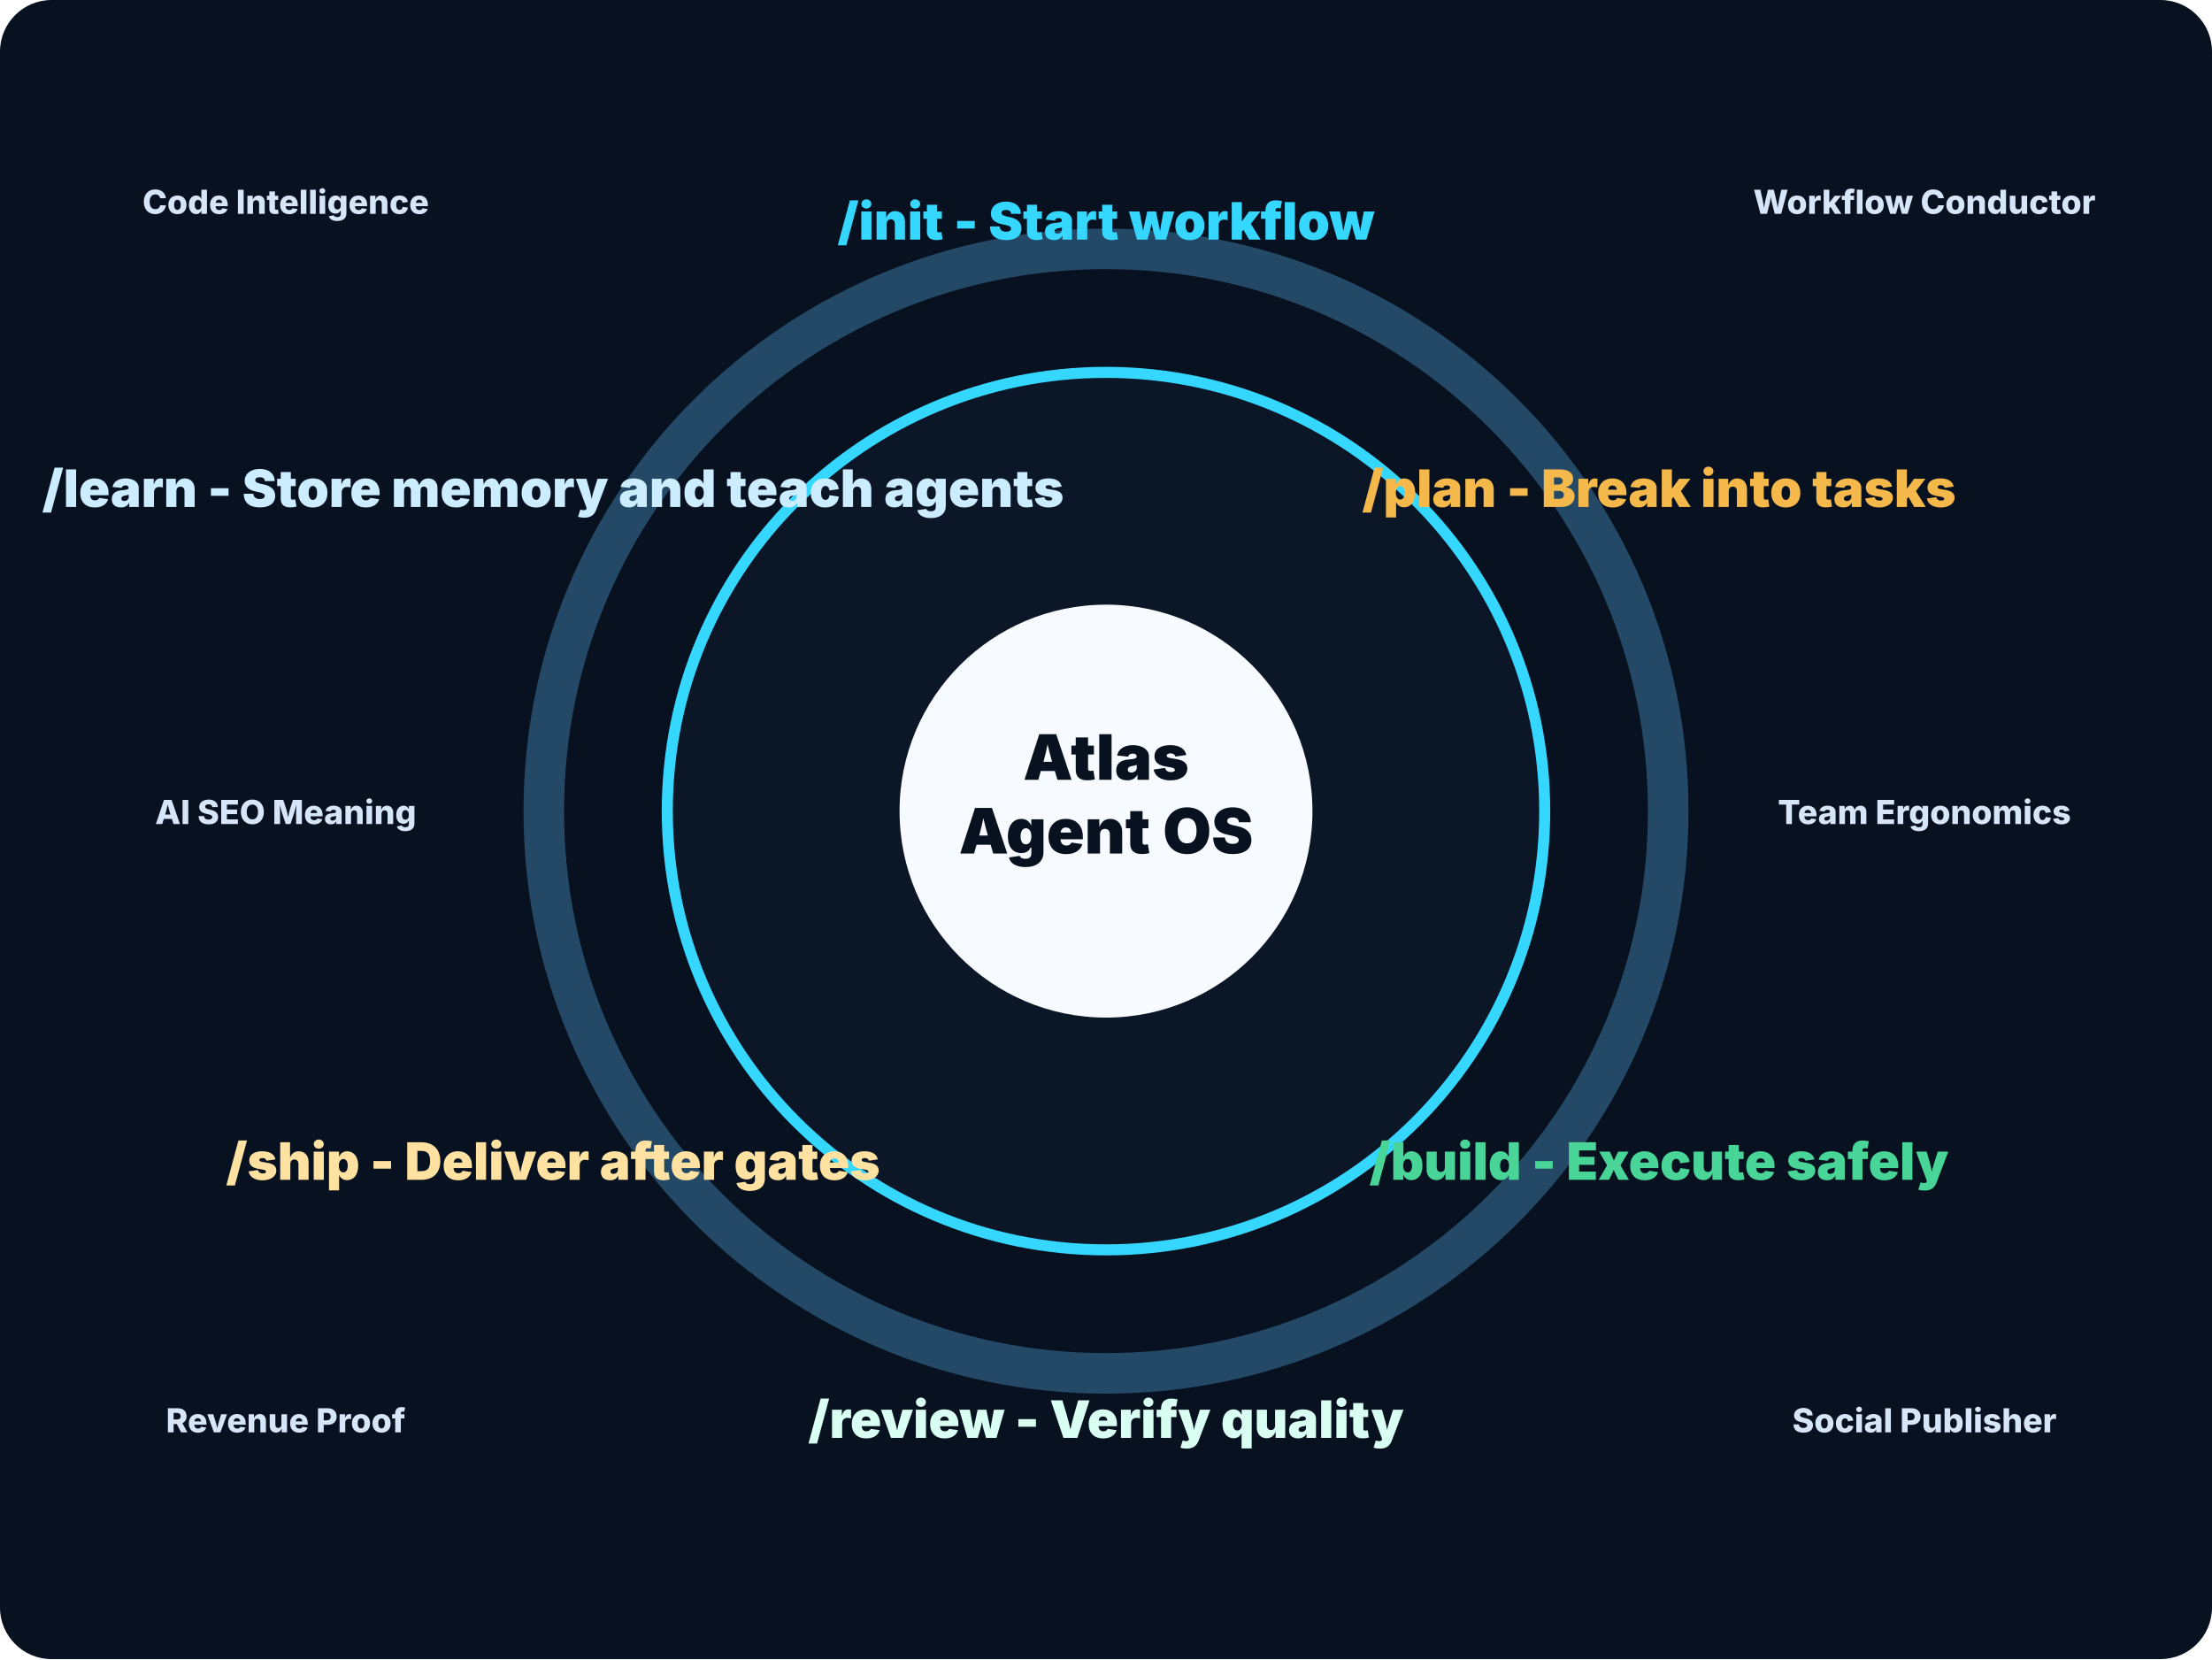
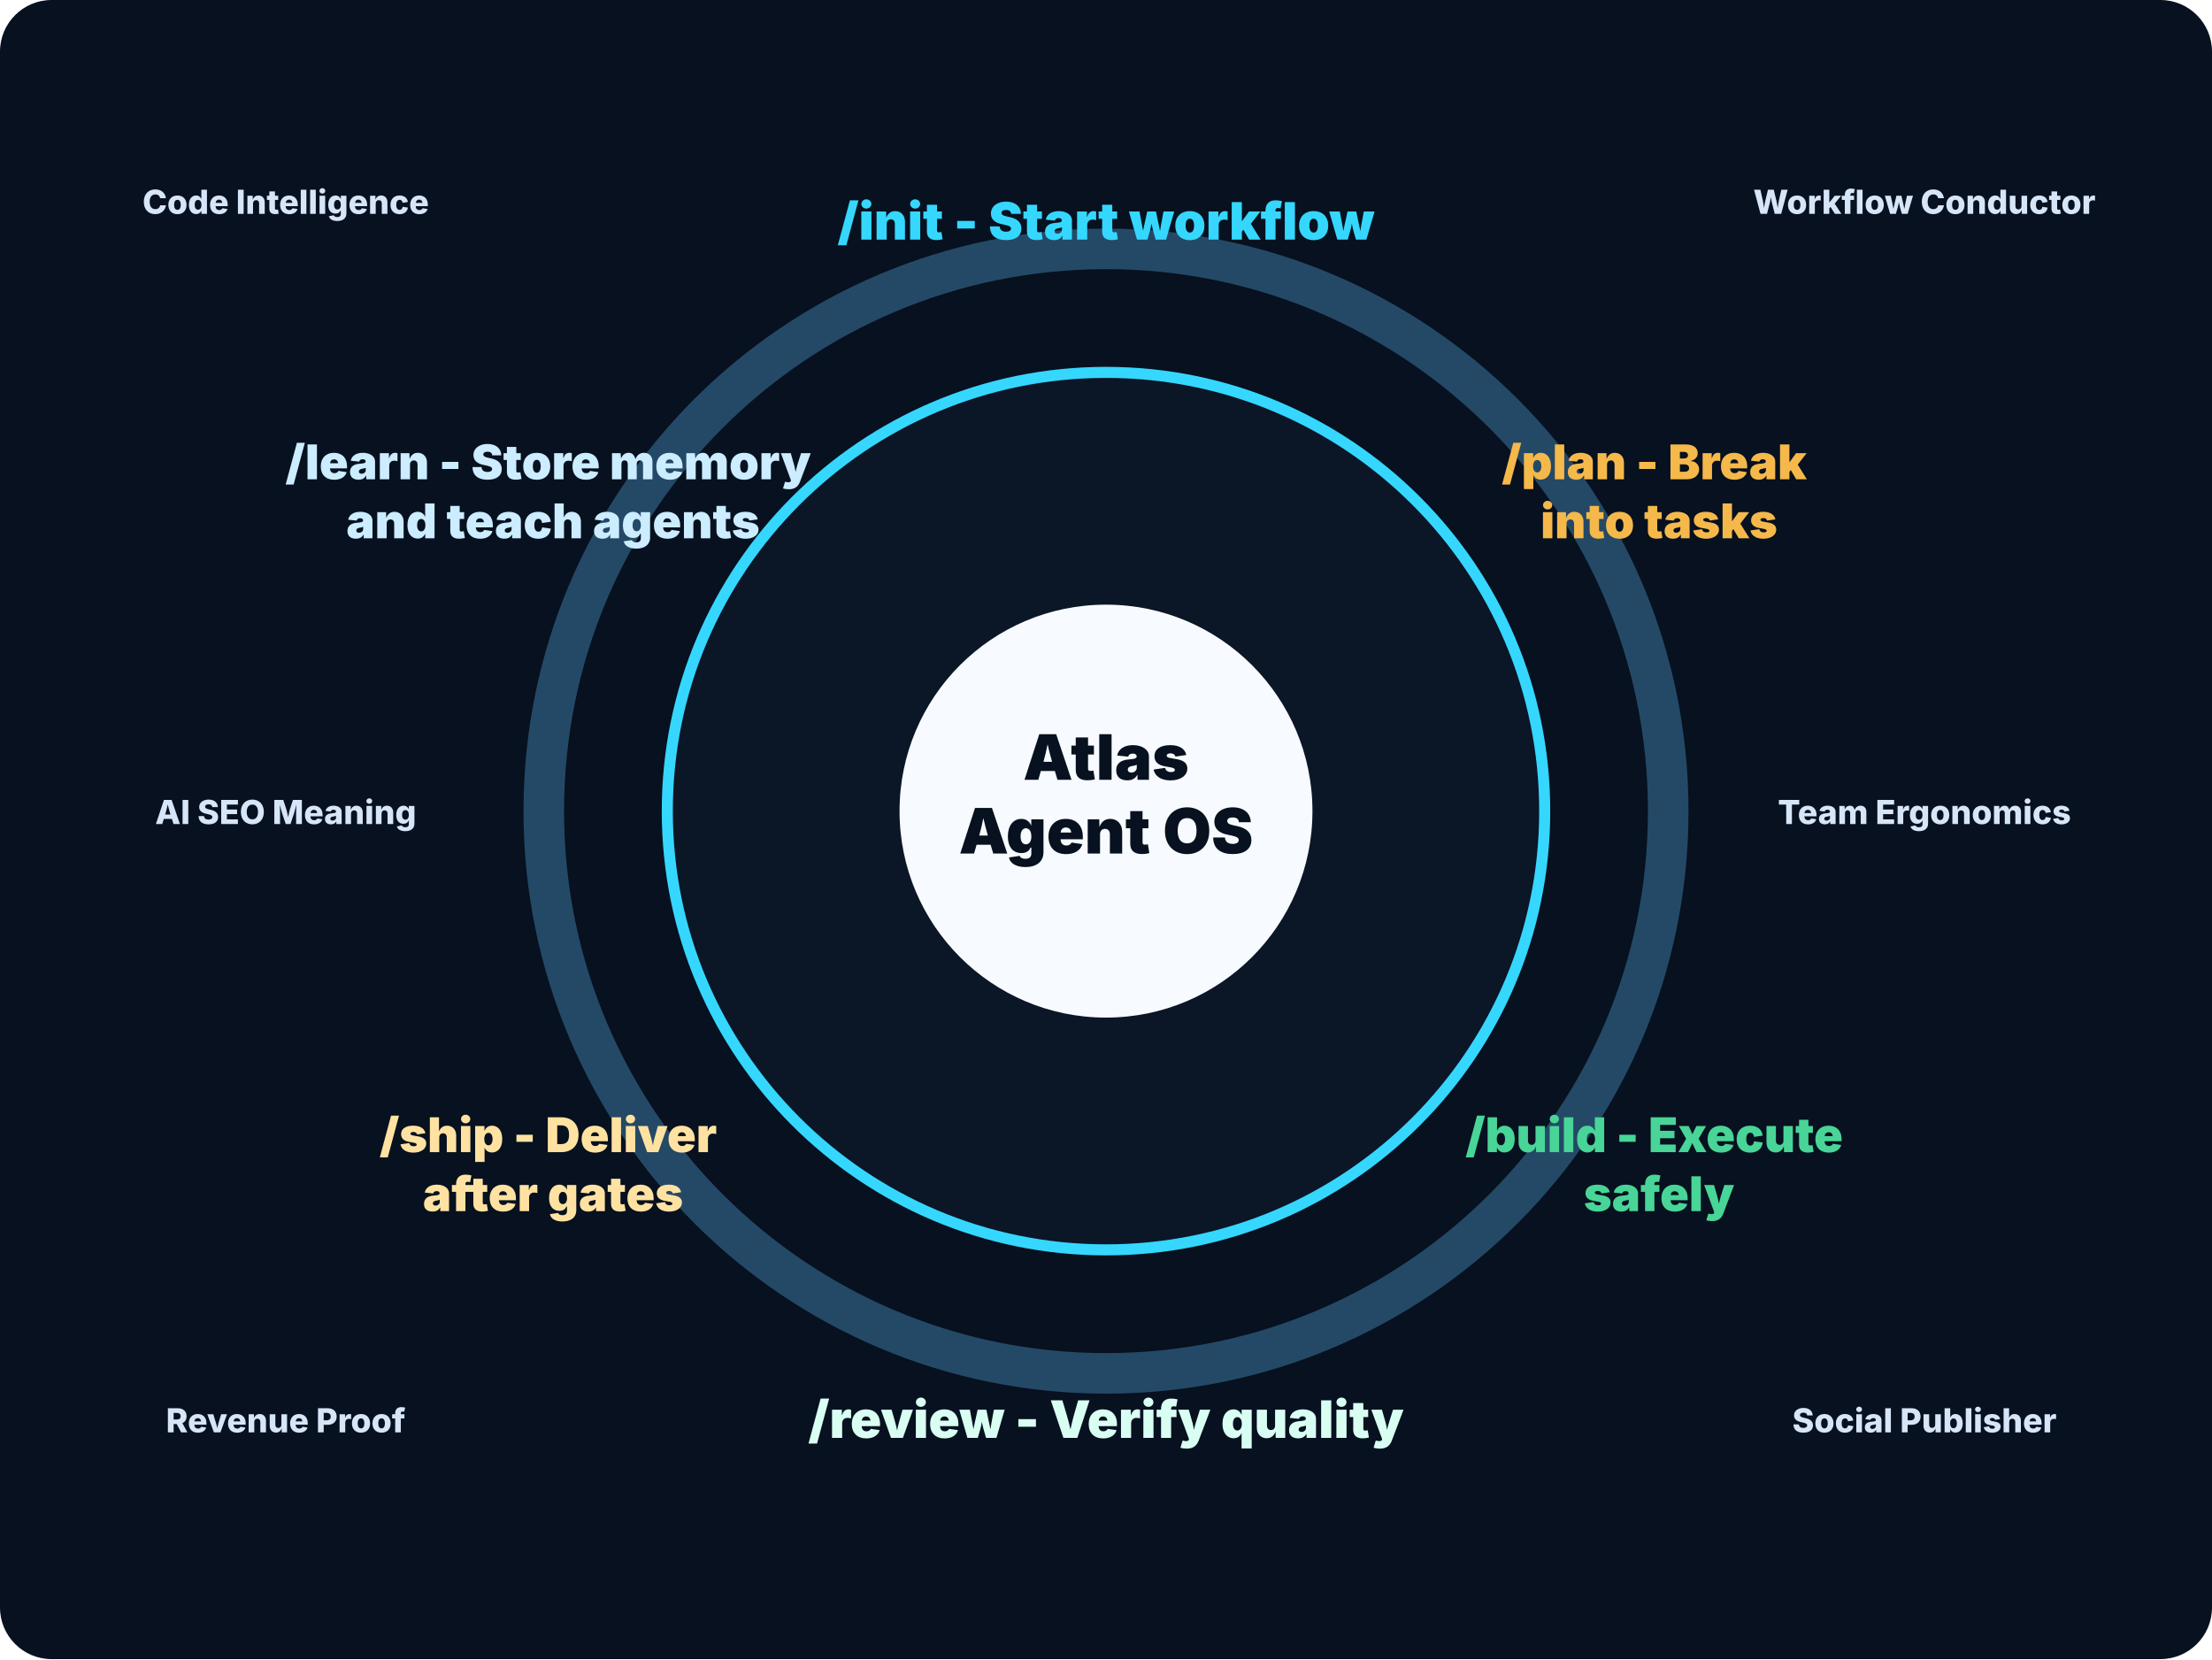
<svg xmlns="http://www.w3.org/2000/svg" viewBox="0 0 1200 900" role="img" aria-labelledby="title desc">
  <rect width="1200" height="900" rx="28" fill="#07111f" />
  <circle cx="600" cy="440" r="305" fill="none" stroke="#244966" stroke-width="22" />
  <circle cx="600" cy="440" r="238" fill="#0b1627" stroke="#35d7ff" stroke-width="6" />
  <circle cx="600" cy="440" r="112" fill="#f7fbff" />
  <text x="600" y="423" text-anchor="middle" font-family="Inter, Arial, sans-serif" font-size="34" font-weight="900" fill="#07111f">Atlas</text>
  <text x="600" y="463" text-anchor="middle" font-family="Inter, Arial, sans-serif" font-size="34" font-weight="900" fill="#07111f">Agent OS</text>
  <g font-family="Inter, Arial, sans-serif" font-weight="850">
    <text x="600" y="130" text-anchor="middle" font-size="28" fill="#35d7ff">/init - Start workflow</text>
-     <text x="900" y="275" text-anchor="middle" font-size="28" fill="#f5b84b">/plan - Break into tasks</text>
-     <text x="900" y="640" text-anchor="middle" font-size="28" fill="#48d597">/build - Execute safely</text>
+     <text x="900" y="260" text-anchor="middle" font-size="26" fill="#f5b84b">
+       <tspan x="900" dy="0">/plan - Break</tspan>
+       <tspan x="900" dy="32">into tasks</tspan>
+     </text>
+     <text x="900" y="625" text-anchor="middle" font-size="26" fill="#48d597">
+       <tspan x="900" dy="0">/build - Execute</tspan>
+       <tspan x="900" dy="32">safely</tspan>
+     </text>
    <text x="600" y="780" text-anchor="middle" font-size="28" fill="#d9fff3">/review - Verify quality</text>
-     <text x="300" y="640" text-anchor="middle" font-size="28" fill="#ffe2a1">/ship - Deliver after gates</text>
-     <text x="300" y="275" text-anchor="middle" font-size="28" fill="#ccecff">/learn - Store memory and teach agents</text>
+     <text x="300" y="625" text-anchor="middle" font-size="26" fill="#ffe2a1">
+       <tspan x="300" dy="0">/ship - Deliver</tspan>
+       <tspan x="300" dy="32">after gates</tspan>
+     </text>
+     <text x="300" y="260" text-anchor="middle" font-size="26" fill="#ccecff">
+       <tspan x="300" dy="0">/learn - Store memory</tspan>
+       <tspan x="300" dy="32">and teach agents</tspan>
+     </text>
  </g>
  <g font-family="Inter, Arial, sans-serif" fill="#d7e5f8" font-weight="800">
    <text x="155" y="116" text-anchor="middle" font-size="18">Code Intelligence</text>
    <text x="1044" y="116" text-anchor="middle" font-size="18">Workflow Conductor</text>
    <text x="155" y="777" text-anchor="middle" font-size="18">Revenue Proof</text>
    <text x="1044" y="777" text-anchor="middle" font-size="18">Social Publisher</text>
    <text x="155" y="447" text-anchor="middle" font-size="18">AI SEO Meaning</text>
    <text x="1044" y="447" text-anchor="middle" font-size="18">Team Ergonomics</text>
  </g>
</svg>
